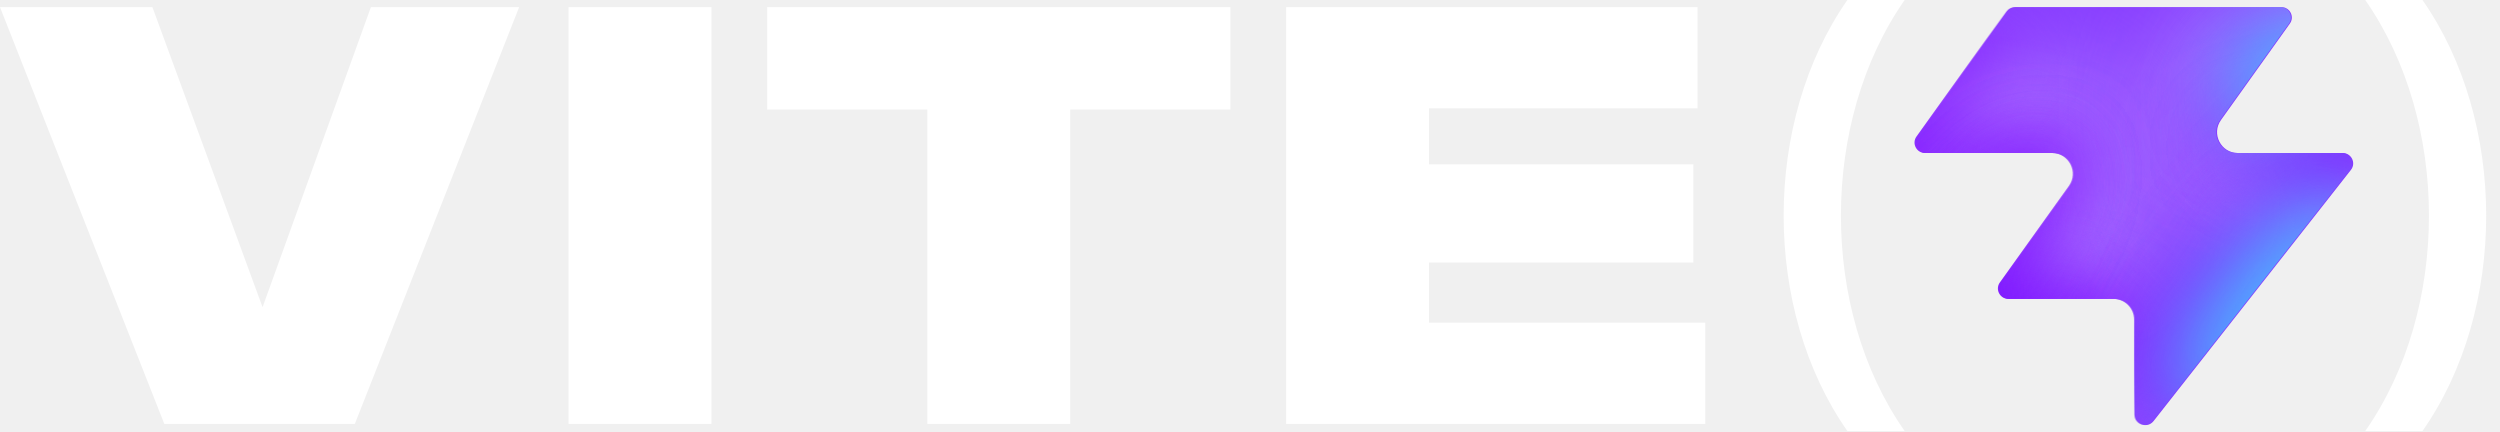
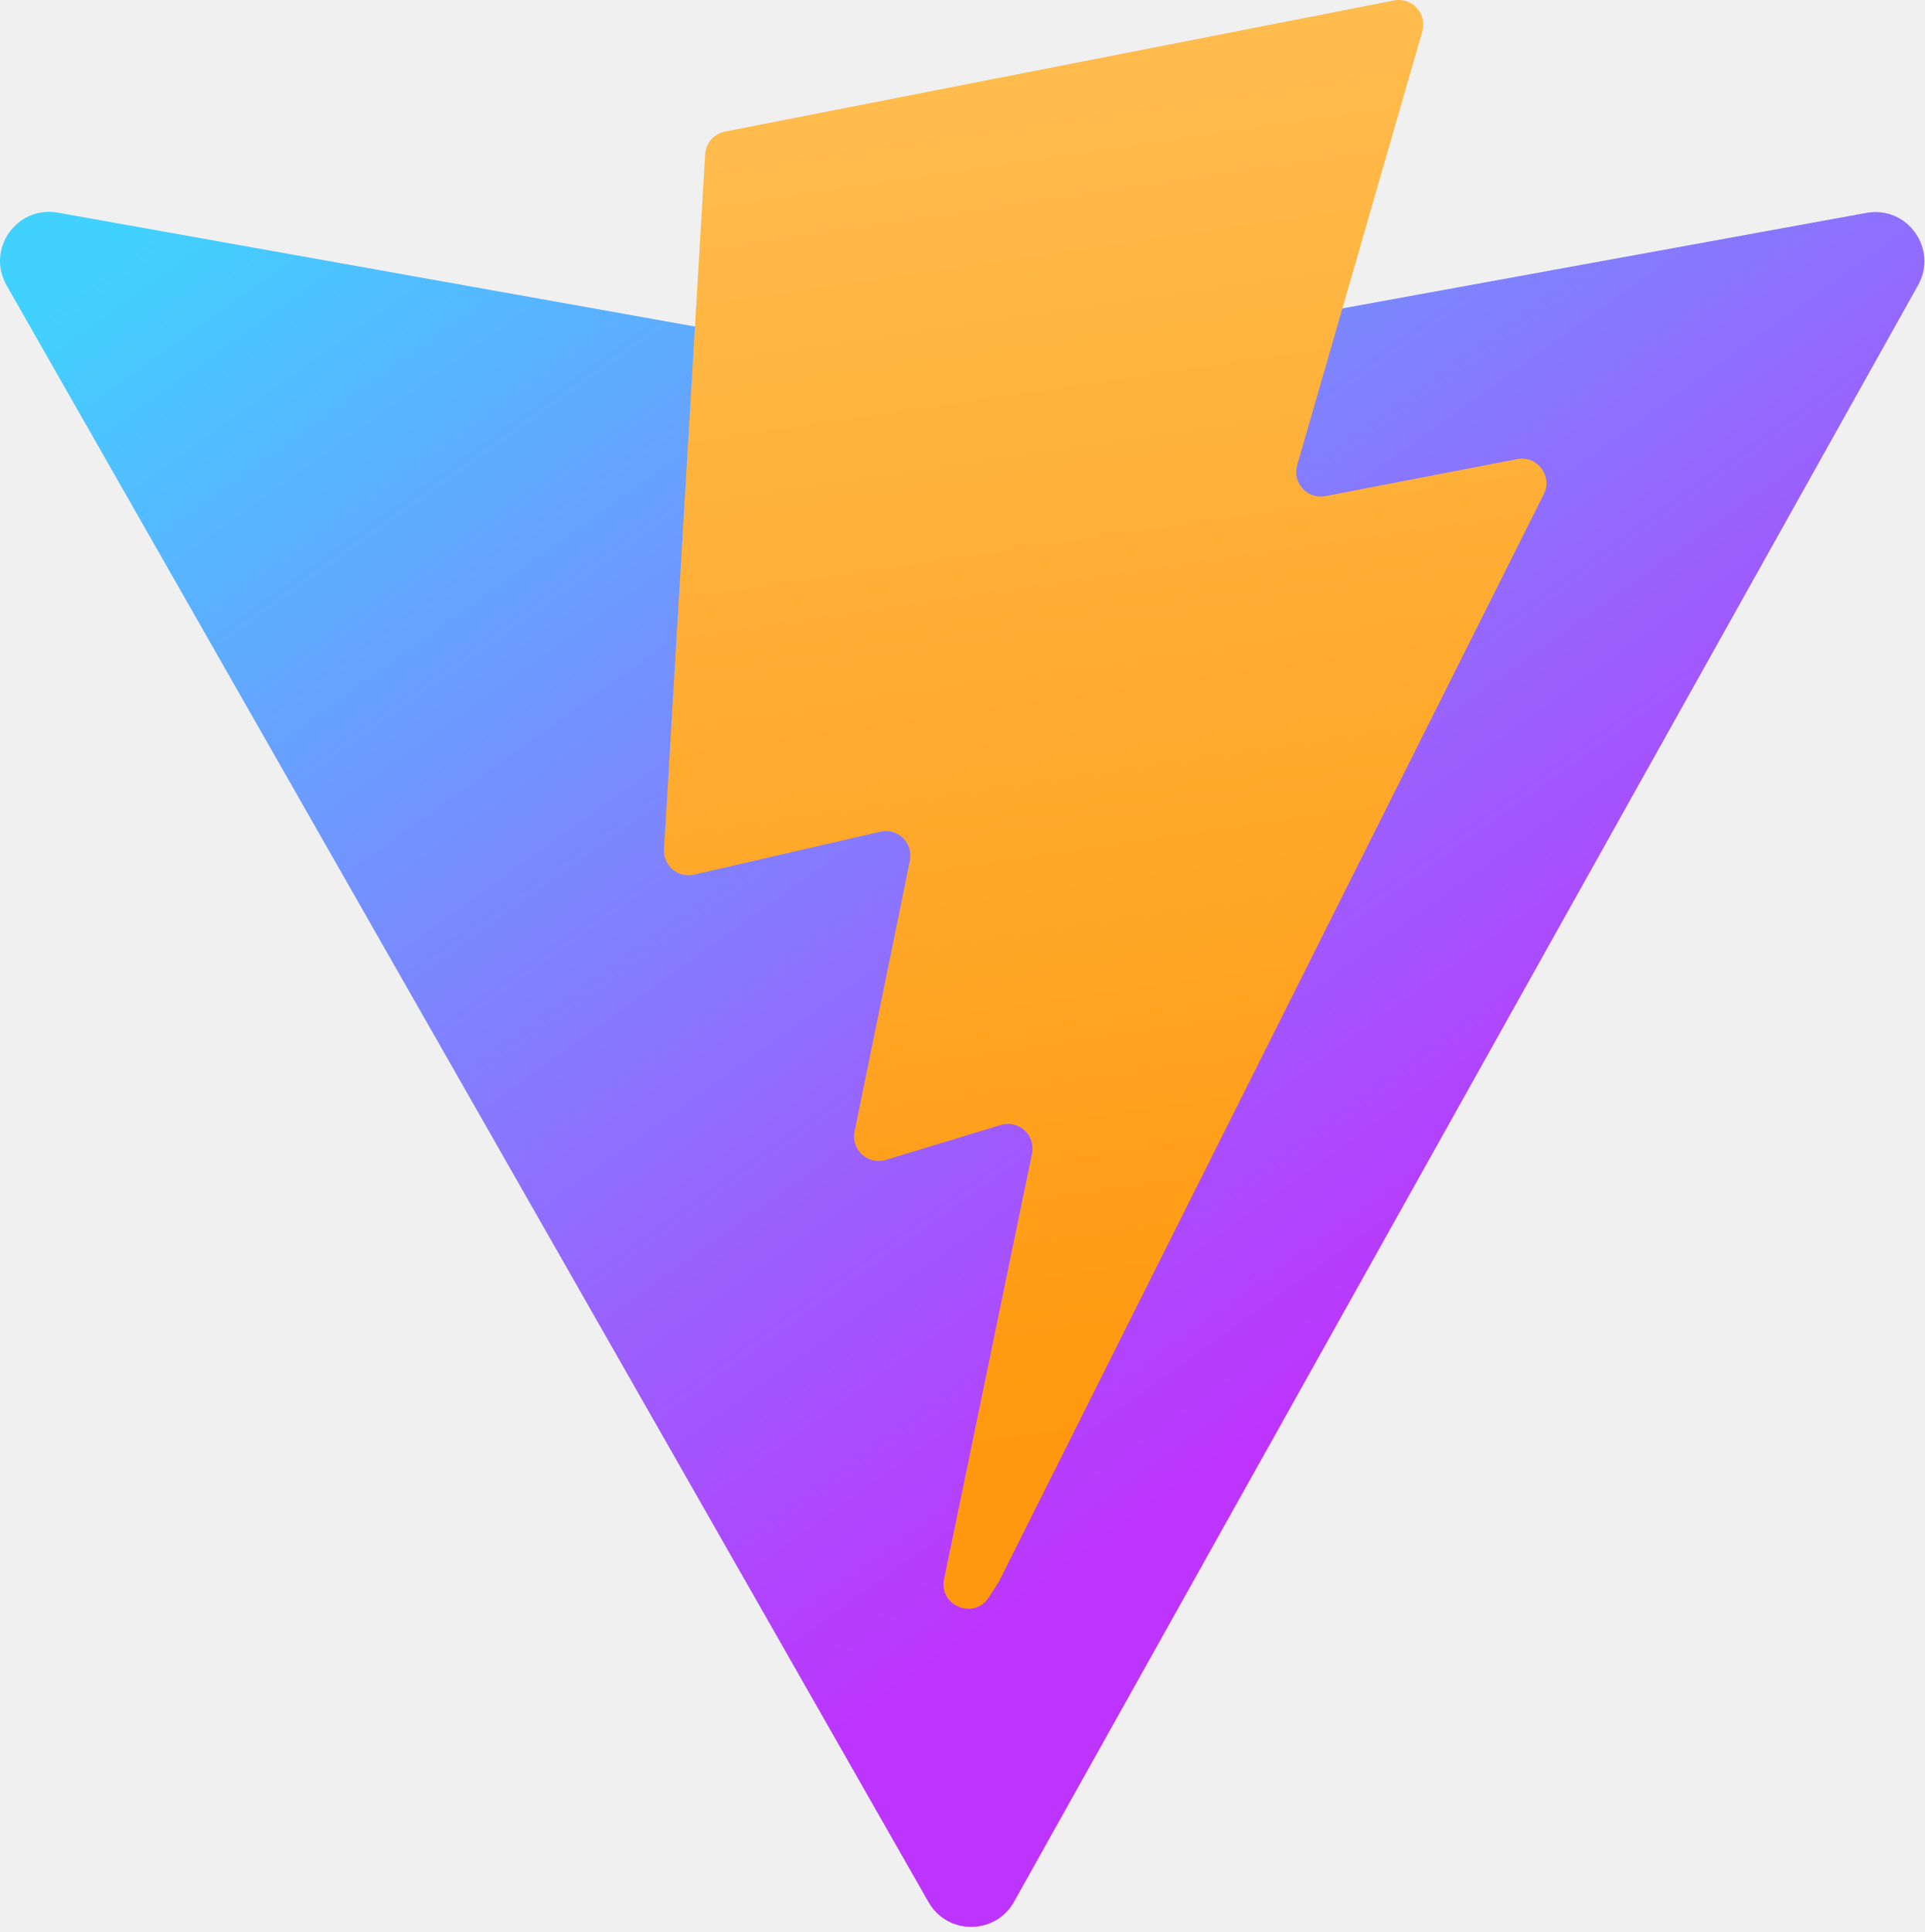
- <svg xmlns="http://www.w3.org/2000/svg" viewBox="0 0 87 15" fill="none">
-   <path d="M74.943 14.654C74.73 14.925 74.295 14.774 74.295 14.43V11.127C74.295 10.726 73.97 10.402 73.57 10.402H69.923C69.628 10.402 69.456 10.068 69.628 9.829L72.026 6.472C72.369 5.992 72.026 5.325 71.435 5.325H67.022C66.727 5.325 66.555 4.991 66.727 4.751L69.835 0.399C69.903 0.304 70.013 0.247 70.13 0.247H79.393C79.688 0.247 79.86 0.581 79.688 0.82L77.29 4.177C76.947 4.657 77.29 5.325 77.881 5.325H81.528C81.83 5.325 82 5.673 81.813 5.912L74.943 14.655L74.943 14.654Z" fill="#863BFF" />
-   <mask id="mask0_242_20652" style="mask-type:alpha" maskUnits="userSpaceOnUse" x="66" y="0" width="16" height="15">
-     <path d="M74.909 14.654C74.697 14.925 74.262 14.774 74.262 14.43V11.127C74.262 10.726 73.937 10.402 73.537 10.402H69.89C69.595 10.402 69.423 10.068 69.595 9.829L71.992 6.472C72.336 5.992 71.992 5.324 71.402 5.324H66.988C66.693 5.324 66.522 4.991 66.693 4.751L69.802 0.399C69.87 0.304 69.98 0.247 70.097 0.247H79.36C79.655 0.247 79.827 0.581 79.655 0.82L77.257 4.177C76.914 4.657 77.257 5.324 77.847 5.324H81.495C81.797 5.324 81.967 5.673 81.78 5.911L74.91 14.655L74.909 14.654Z" fill="black" />
-   </mask>
-   <g mask="url(#mask0_242_20652)">
-     <g filter="url(#filter0_f_242_20652)">
-       <ellipse cx="1.766" cy="4.714" rx="1.766" ry="4.714" transform="matrix(0.00324134 0.999995 0.999995 -0.00324134 65.1924 10.3508)" fill="#EDE6FF" />
-     </g>
-     <g filter="url(#filter1_f_242_20652)">
-       <ellipse cx="3.334" cy="9.57" rx="3.334" ry="9.57" transform="matrix(0.00324134 0.999995 0.999995 -0.00324134 54.0166 2.77428)" fill="#EDE6FF" />
-     </g>
-     <g filter="url(#filter2_f_242_20652)">
-       <ellipse cx="1.766" cy="9.774" rx="1.766" ry="9.774" transform="matrix(0.00324134 0.999995 0.999995 -0.00324134 53.6514 3.87662)" fill="#7E14FF" />
-     </g>
-     <g filter="url(#filter3_f_242_20652)">
-       <ellipse cx="1.766" cy="9.81" rx="1.766" ry="9.81" transform="matrix(0.00324134 0.999995 0.999995 -0.00324134 55.125 9.64699)" fill="#7E14FF" />
-     </g>
-     <g filter="url(#filter4_f_242_20652)">
-       <ellipse cx="1.766" cy="9.81" rx="1.766" ry="9.81" transform="matrix(0.00324134 0.999995 0.999995 -0.00324134 55.6162 10.0153)" fill="#7E14FF" />
-     </g>
-     <g filter="url(#filter5_f_242_20652)">
-       <ellipse cx="4.511" cy="7.078" rx="4.511" ry="7.078" transform="matrix(0.0584509 -0.99829 -0.99829 -0.0584509 90.4609 8.85927)" fill="#EDE6FF" />
-     </g>
-     <g filter="url(#filter6_f_242_20652)">
-       <ellipse cx="1.113" cy="6.893" rx="1.113" ry="6.893" transform="matrix(-0.0172986 -0.99985 -0.99985 0.0172986 90.9238 6.03786)" fill="#7E14FF" />
-     </g>
-     <g filter="url(#filter7_f_242_20652)">
-       <ellipse cx="1.113" cy="6.893" rx="1.113" ry="6.893" transform="matrix(-0.0172986 -0.99985 -0.99985 0.0172986 90.9238 6.03786)" fill="#7E14FF" />
-     </g>
-     <g filter="url(#filter8_f_242_20652)">
-       <ellipse cx="66.749" cy="3.123" rx="1.413" ry="9.332" transform="rotate(39.5103 66.7487 3.12336)" fill="#7E14FF" />
-     </g>
-     <g filter="url(#filter9_f_242_20652)">
-       <ellipse cx="81.86" cy="-1.706" rx="1.413" ry="9.332" transform="rotate(37.8923 81.8602 -1.70576)" fill="#7E14FF" />
-     </g>
-     <g filter="url(#filter10_f_242_20652)">
-       <ellipse cx="79.902" cy="2.278" rx="1.914" ry="3.099" transform="rotate(37.8923 79.9017 2.27762)" fill="#47BFFF" />
-     </g>
-     <g filter="url(#filter11_f_242_20652)">
-       <ellipse cx="66.022" cy="12.536" rx="1.413" ry="9.332" transform="rotate(37.8923 66.0223 12.536)" fill="#7E14FF" />
-     </g>
-     <g filter="url(#filter12_f_242_20652)">
-       <ellipse cx="66.022" cy="12.536" rx="1.413" ry="9.332" transform="rotate(37.8923 66.0223 12.536)" fill="#7E14FF" />
-     </g>
-     <g filter="url(#filter13_f_242_20652)">
-       <ellipse cx="78.055" cy="9.835" rx="1.413" ry="9.332" transform="rotate(37.8923 78.0545 9.83499)" fill="#7E14FF" />
-     </g>
-     <g filter="url(#filter14_f_242_20652)">
-       <ellipse cx="78.941" cy="10.634" rx="1.914" ry="4.904" transform="rotate(37.8923 78.9411 10.6343)" fill="#47BFFF" />
-     </g>
-   </g>
-   <path d="M64.289 0C61.34 4.221 61.323 10.764 64.289 15H66.282C63.316 10.764 63.334 4.221 66.282 0H64.289Z" fill="white" />
-   <path d="M84.302 1.52588e-05H82.31C85.258 4.221 85.276 10.764 82.31 15H84.302C87.267 10.764 87.25 4.221 84.302 1.52588e-05Z" fill="white" />
-   <path d="M9.137 10.69L12.907 0.249H18.066L12.348 14.752H5.718L0 0.249H5.304L9.137 10.69ZM24.758 14.752H19.786V0.249H24.758V14.752ZM42.817 3.812H37.244V14.752H32.272V3.812H26.698V0.249H42.817V3.812ZM59.074 3.771H49.73V5.718H58.929V9.136H49.73V11.229H59.344V14.752H44.758V0.249H59.074V3.771Z" fill="white" />
+ <svg xmlns="http://www.w3.org/2000/svg" viewBox="0 0 256 257">
  <defs>
-     <filter id="filter0_f_242_20652" x="60.287" y="5.424" width="19.25" height="13.354" filterUnits="userSpaceOnUse" color-interpolation-filters="sRGB">
-       <feFlood flood-opacity="0" result="BackgroundImageFix" />
-       <feBlend mode="normal" in="SourceGraphic" in2="BackgroundImageFix" result="shape" />
-       <feGaussianBlur stdDeviation="2.455" result="effect1_foregroundBlur_242_20652" />
-     </filter>
-     <filter id="filter1_f_242_20652" x="49.116" y="-2.168" width="28.962" height="16.49" filterUnits="userSpaceOnUse" color-interpolation-filters="sRGB">
-       <feFlood flood-opacity="0" result="BackgroundImageFix" />
-       <feBlend mode="normal" in="SourceGraphic" in2="BackgroundImageFix" result="shape" />
-       <feGaussianBlur stdDeviation="2.455" result="effect1_foregroundBlur_242_20652" />
-     </filter>
-     <filter id="filter2_f_242_20652" x="50.711" y="0.898" width="25.44" height="9.425" filterUnits="userSpaceOnUse" color-interpolation-filters="sRGB">
-       <feFlood flood-opacity="0" result="BackgroundImageFix" />
-       <feBlend mode="normal" in="SourceGraphic" in2="BackgroundImageFix" result="shape" />
-       <feGaussianBlur stdDeviation="1.473" result="effect1_foregroundBlur_242_20652" />
-     </filter>
-     <filter id="filter3_f_242_20652" x="52.184" y="6.668" width="25.512" height="9.425" filterUnits="userSpaceOnUse" color-interpolation-filters="sRGB">
-       <feFlood flood-opacity="0" result="BackgroundImageFix" />
-       <feBlend mode="normal" in="SourceGraphic" in2="BackgroundImageFix" result="shape" />
-       <feGaussianBlur stdDeviation="1.473" result="effect1_foregroundBlur_242_20652" />
-     </filter>
-     <filter id="filter4_f_242_20652" x="52.675" y="7.037" width="25.512" height="9.425" filterUnits="userSpaceOnUse" color-interpolation-filters="sRGB">
-       <feFlood flood-opacity="0" result="BackgroundImageFix" />
-       <feBlend mode="normal" in="SourceGraphic" in2="BackgroundImageFix" result="shape" />
-       <feGaussianBlur stdDeviation="1.473" result="effect1_foregroundBlur_242_20652" />
-     </filter>
-     <filter id="filter5_f_242_20652" x="71.677" y="-5.492" width="23.963" height="18.867" filterUnits="userSpaceOnUse" color-interpolation-filters="sRGB">
-       <feFlood flood-opacity="0" result="BackgroundImageFix" />
-       <feBlend mode="normal" in="SourceGraphic" in2="BackgroundImageFix" result="shape" />
-       <feGaussianBlur stdDeviation="2.455" result="effect1_foregroundBlur_242_20652" />
-     </filter>
-     <filter id="filter6_f_242_20652" x="74.174" y="0.979" width="19.676" height="8.131" filterUnits="userSpaceOnUse" color-interpolation-filters="sRGB">
-       <feFlood flood-opacity="0" result="BackgroundImageFix" />
-       <feBlend mode="normal" in="SourceGraphic" in2="BackgroundImageFix" result="shape" />
-       <feGaussianBlur stdDeviation="1.473" result="effect1_foregroundBlur_242_20652" />
-     </filter>
-     <filter id="filter7_f_242_20652" x="74.174" y="0.979" width="19.676" height="8.131" filterUnits="userSpaceOnUse" color-interpolation-filters="sRGB">
-       <feFlood flood-opacity="0" result="BackgroundImageFix" />
-       <feBlend mode="normal" in="SourceGraphic" in2="BackgroundImageFix" result="shape" />
-       <feGaussianBlur stdDeviation="1.473" result="effect1_foregroundBlur_242_20652" />
-     </filter>
-     <filter id="filter8_f_242_20652" x="57.765" y="-7.079" width="17.967" height="20.405" filterUnits="userSpaceOnUse" color-interpolation-filters="sRGB">
-       <feFlood flood-opacity="0" result="BackgroundImageFix" />
-       <feBlend mode="normal" in="SourceGraphic" in2="BackgroundImageFix" result="shape" />
-       <feGaussianBlur stdDeviation="1.473" result="effect1_foregroundBlur_242_20652" />
-     </filter>
-     <filter id="filter9_f_242_20652" x="73.074" y="-12.068" width="17.573" height="20.725" filterUnits="userSpaceOnUse" color-interpolation-filters="sRGB">
-       <feFlood flood-opacity="0" result="BackgroundImageFix" />
-       <feBlend mode="normal" in="SourceGraphic" in2="BackgroundImageFix" result="shape" />
-       <feGaussianBlur stdDeviation="1.473" result="effect1_foregroundBlur_242_20652" />
-     </filter>
-     <filter id="filter10_f_242_20652" x="74.525" y="-3.383" width="10.754" height="11.321" filterUnits="userSpaceOnUse" color-interpolation-filters="sRGB">
-       <feFlood flood-opacity="0" result="BackgroundImageFix" />
-       <feBlend mode="normal" in="SourceGraphic" in2="BackgroundImageFix" result="shape" />
-       <feGaussianBlur stdDeviation="1.473" result="effect1_foregroundBlur_242_20652" />
-     </filter>
-     <filter id="filter11_f_242_20652" x="57.236" y="2.174" width="17.573" height="20.725" filterUnits="userSpaceOnUse" color-interpolation-filters="sRGB">
-       <feFlood flood-opacity="0" result="BackgroundImageFix" />
-       <feBlend mode="normal" in="SourceGraphic" in2="BackgroundImageFix" result="shape" />
-       <feGaussianBlur stdDeviation="1.473" result="effect1_foregroundBlur_242_20652" />
-     </filter>
-     <filter id="filter12_f_242_20652" x="57.236" y="2.174" width="17.573" height="20.725" filterUnits="userSpaceOnUse" color-interpolation-filters="sRGB">
-       <feFlood flood-opacity="0" result="BackgroundImageFix" />
-       <feBlend mode="normal" in="SourceGraphic" in2="BackgroundImageFix" result="shape" />
-       <feGaussianBlur stdDeviation="1.473" result="effect1_foregroundBlur_242_20652" />
-     </filter>
-     <filter id="filter13_f_242_20652" x="69.268" y="-0.527" width="17.573" height="20.725" filterUnits="userSpaceOnUse" color-interpolation-filters="sRGB">
-       <feFlood flood-opacity="0" result="BackgroundImageFix" />
-       <feBlend mode="normal" in="SourceGraphic" in2="BackgroundImageFix" result="shape" />
-       <feGaussianBlur stdDeviation="1.473" result="effect1_foregroundBlur_242_20652" />
-     </filter>
-     <filter id="filter14_f_242_20652" x="72.624" y="3.642" width="12.634" height="13.985" filterUnits="userSpaceOnUse" color-interpolation-filters="sRGB">
-       <feFlood flood-opacity="0" result="BackgroundImageFix" />
-       <feBlend mode="normal" in="SourceGraphic" in2="BackgroundImageFix" result="shape" />
-       <feGaussianBlur stdDeviation="1.473" result="effect1_foregroundBlur_242_20652" />
-     </filter>
+     <linearGradient id="a" x1="-.828%" x2="57.636%" y1="7.652%" y2="78.411%">
+       <stop offset="0%" stop-color="#41D1FF" />
+       <stop offset="100%" stop-color="#BD34FE" />
+     </linearGradient>
+     <linearGradient id="b" x1="43.376%" x2="50.316%" y1="2.242%" y2="89.03%">
+       <stop offset="0%" stop-color="#FFBD4F" />
+       <stop offset="100%" stop-color="#FF980E" />
+     </linearGradient>
  </defs>
+   <path fill="url(#a)" d="M255.153 37.938L134.897 252.976c-2.483 4.44-8.862 4.466-11.382.048L.875 37.958c-2.746-4.814 1.371-10.646 6.827-9.67l120.385 21.517a6.537 6.537 0 0 0 2.322-.004l117.867-21.483c5.438-.991 9.574 4.796 6.877 9.62z" />
+   <path fill="url(#b)" d="M185.432.063L96.44 17.501a3.268 3.268 0 0 0-2.634 3.014l-5.474 92.456a3.268 3.268 0 0 0 3.997 3.378l24.777-5.718c2.318-.535 4.413 1.507 3.936 3.838l-7.361 36.047c-.495 2.426 1.782 4.5 4.151 3.78l15.304-4.649c2.372-.72 4.652 1.36 4.15 3.788l-11.698 56.621c-.732 3.542 3.979 5.473 5.943 2.437l1.313-2.028 72.516-144.72c1.215-2.423-.88-5.186-3.54-4.672l-25.505 4.922c-2.396.462-4.435-1.77-3.759-4.114l16.646-57.705c.677-2.35-1.37-4.583-3.769-4.113z" />
</svg>
